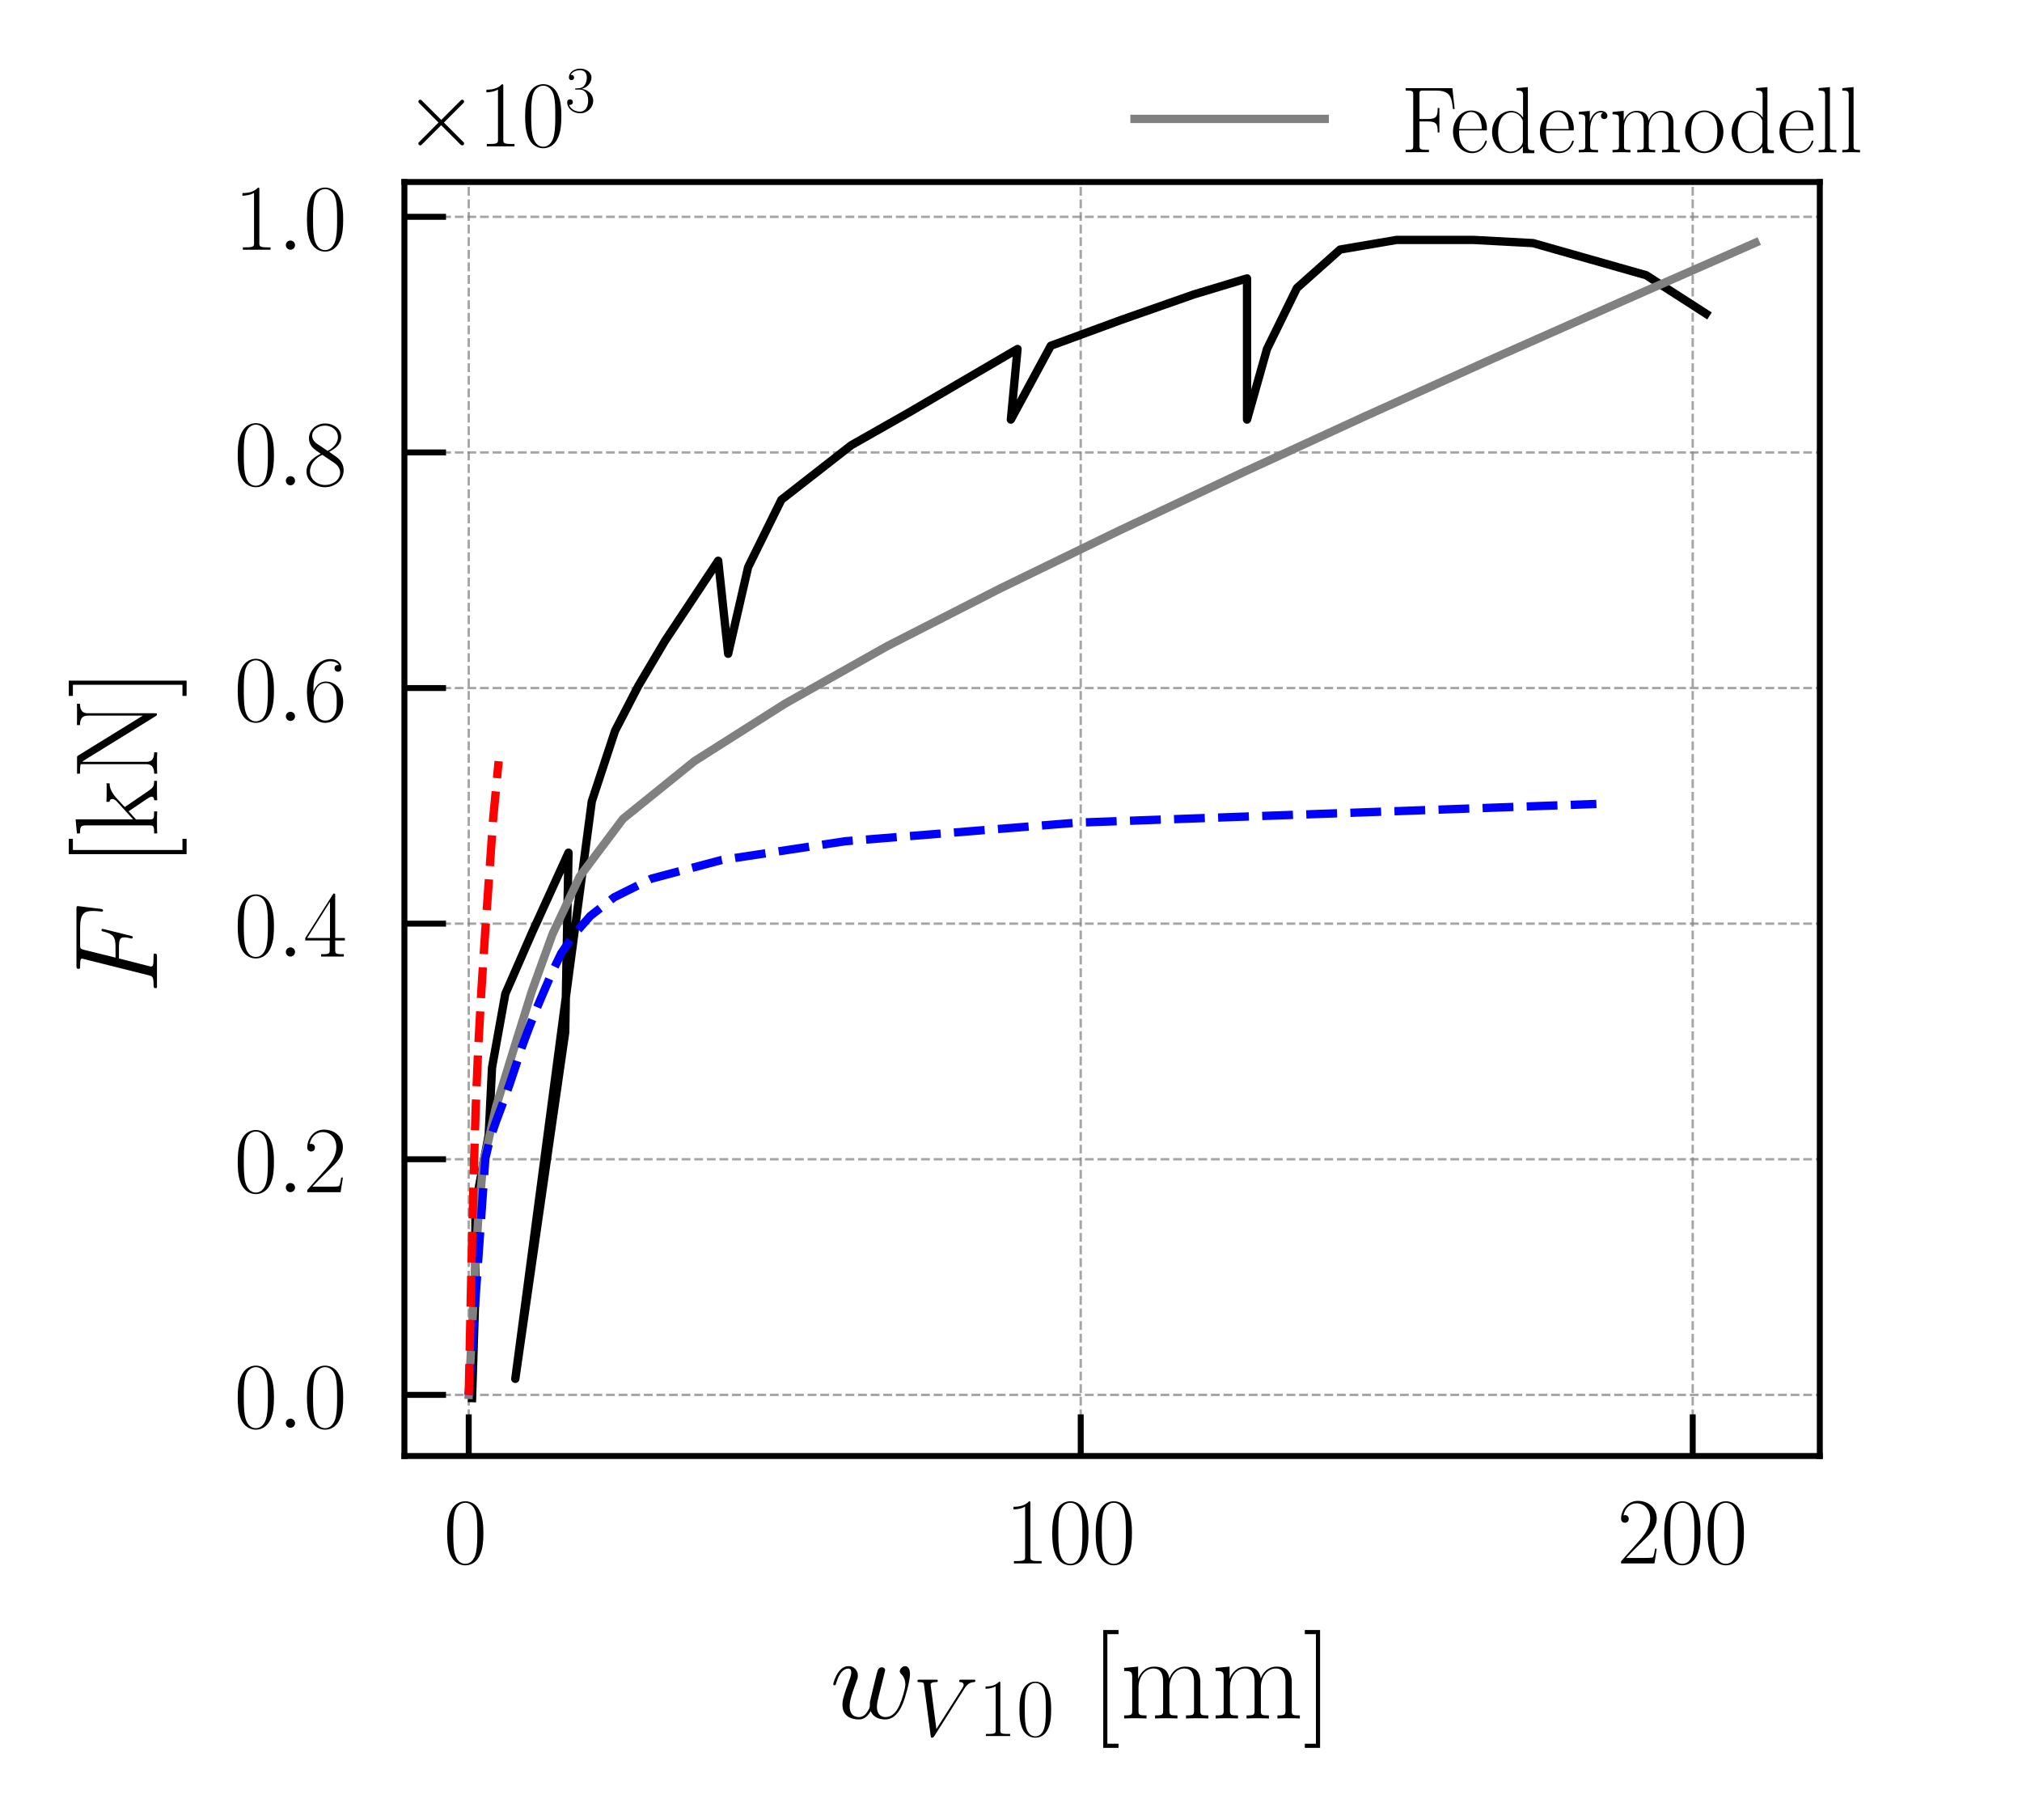
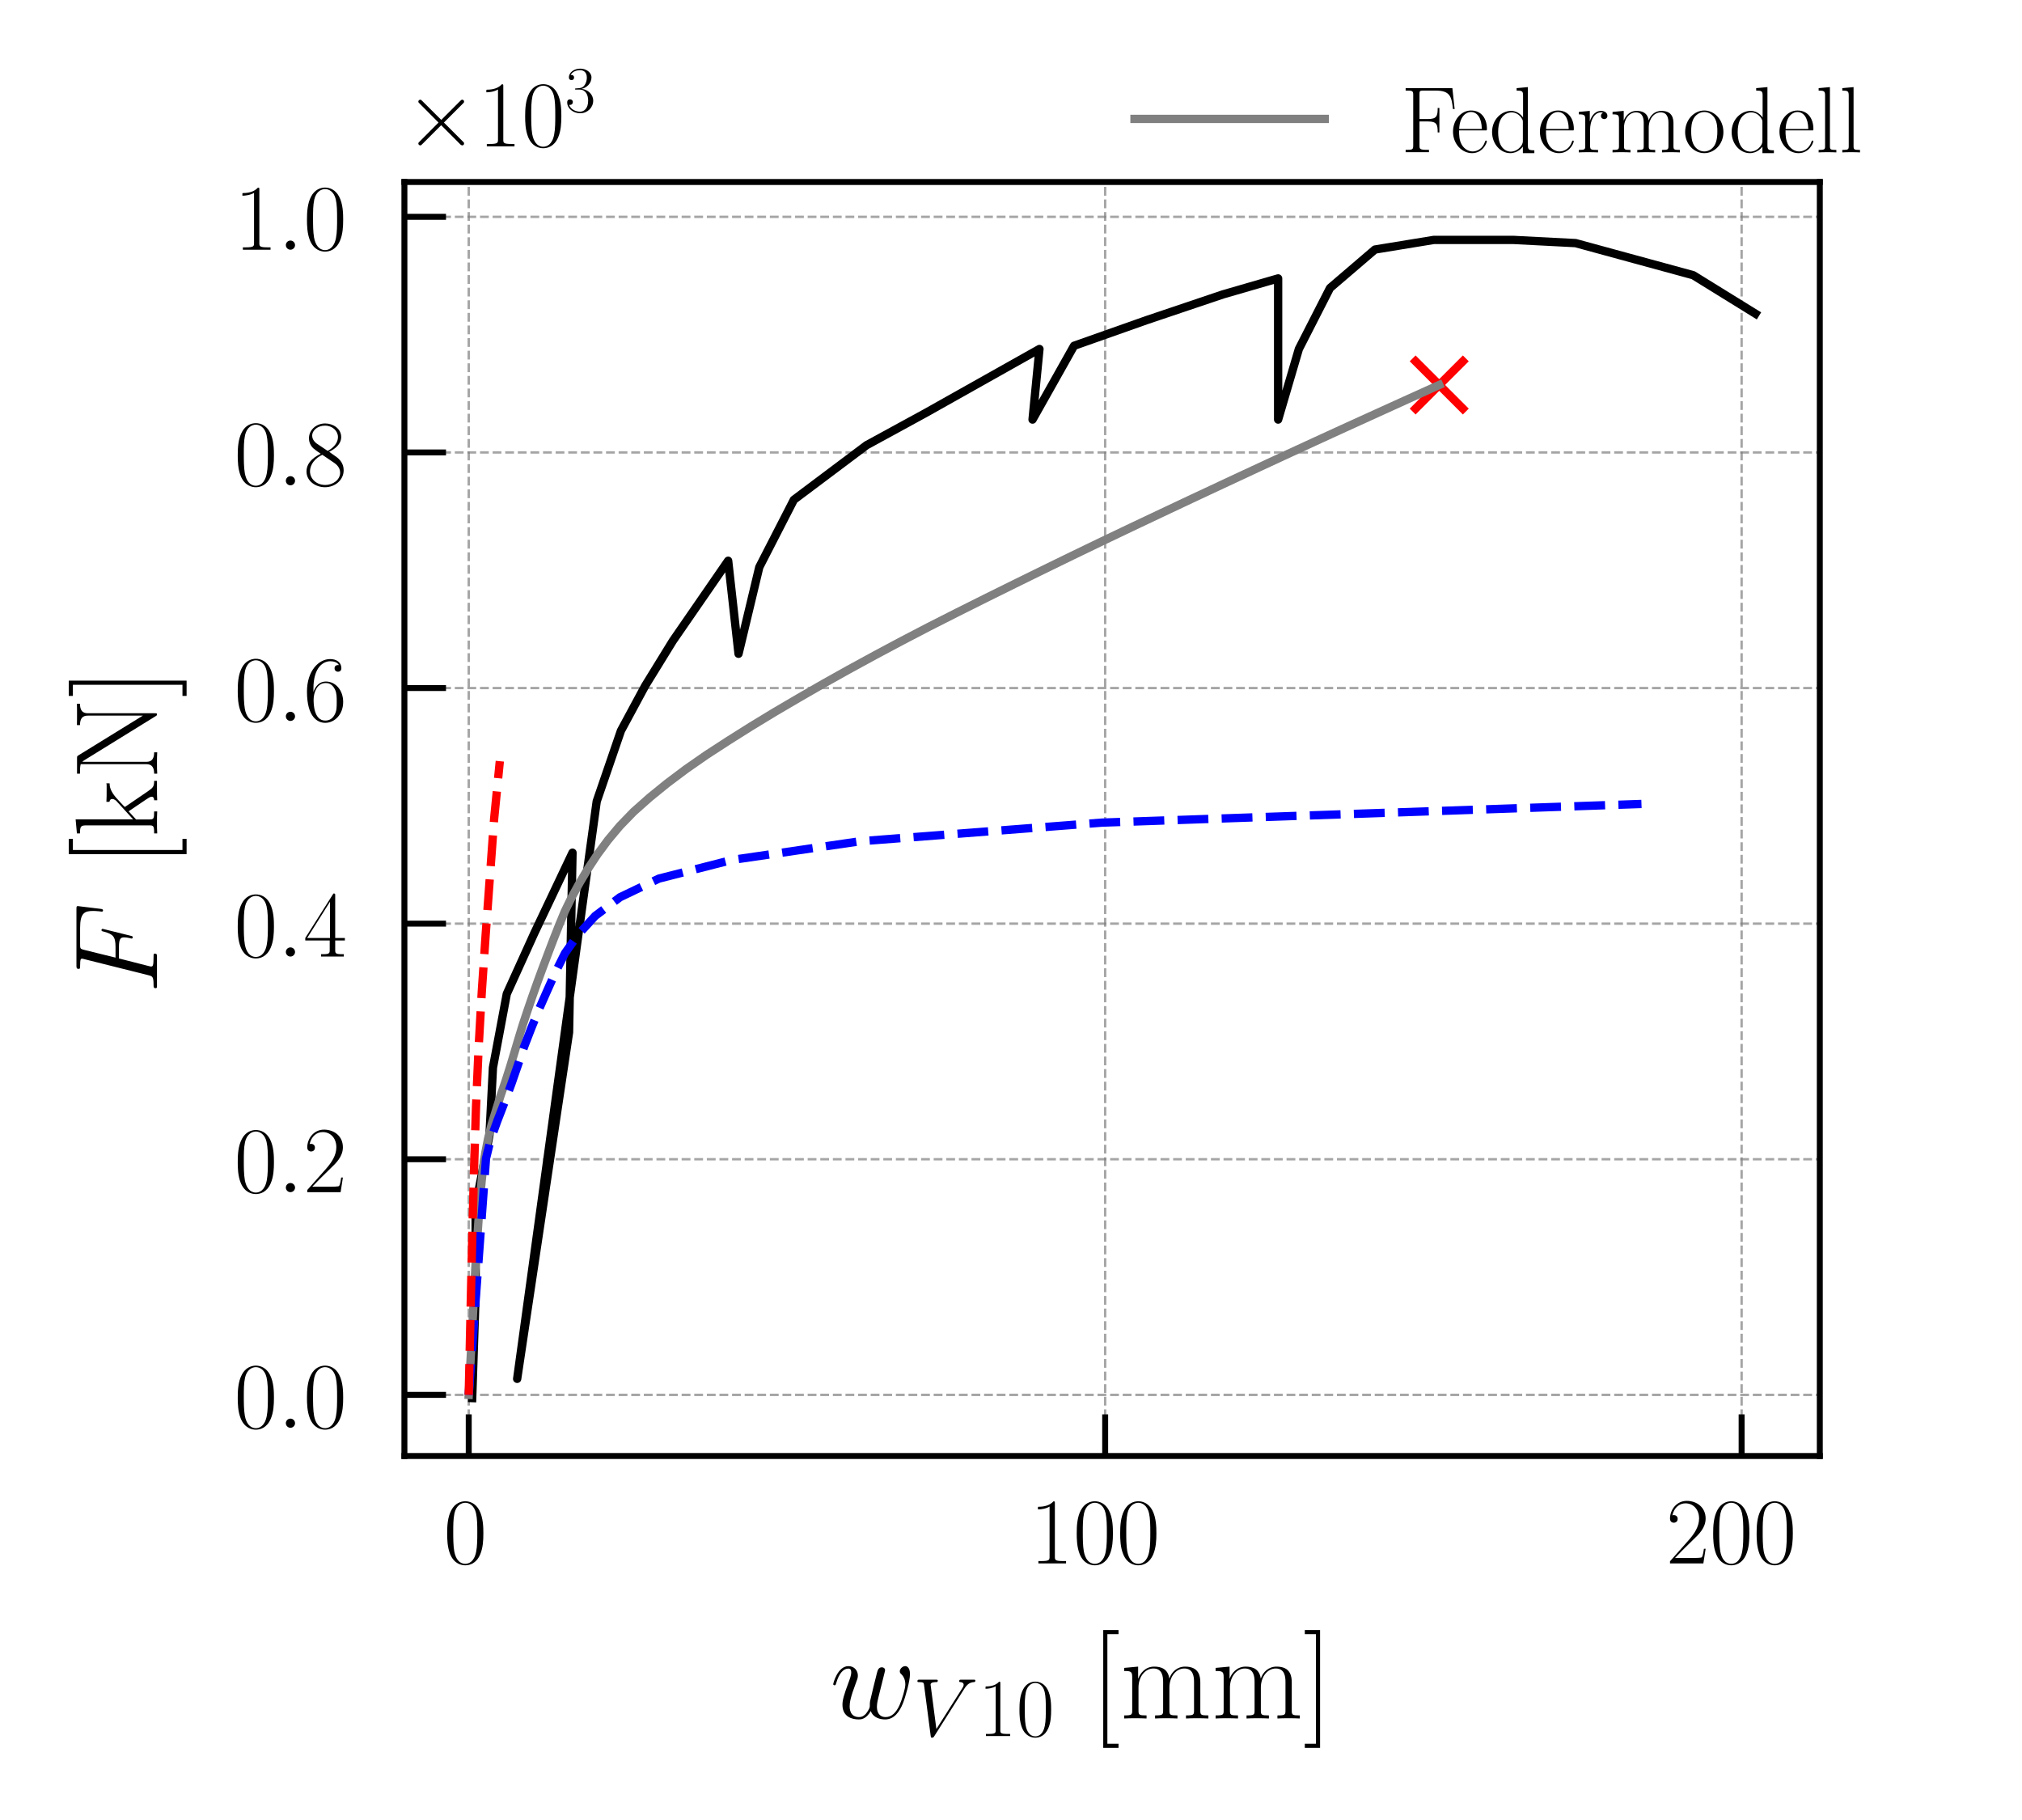
<svg xmlns="http://www.w3.org/2000/svg" xmlns:xlink="http://www.w3.org/1999/xlink" width="170.079pt" height="153.071pt" viewBox="0 0 170.079 153.071" version="1.1">
  <defs>
    <style type="text/css">*{stroke-linejoin: round; stroke-linecap: butt}</style>
  </defs>
  <g id="figure_1">
    <g id="patch_1">
      <path d="M 0 153.071  L 170.079 153.071  L 170.079 0  L 0 0  z " style="fill: #ffffff" />
    </g>
    <g id="axes_1">
      <g id="patch_2">
        <path d="M 34.016 122.457  L 153.071 122.457  L 153.071 15.307  L 34.016 15.307  z " style="fill: #ffffff" />
      </g>
      <g id="matplotlib.axis_1">
        <g id="xtick_1">
          <g id="line2d_1">
-             <path d="M 39.427 122.457  L 39.427 15.307  " clip-path="url(#p0380a89063)" style="fill: none; stroke-dasharray: 0.74,0.32; stroke-dashoffset: 0; stroke: #808080; stroke-opacity: 0.7; stroke-width: 0.2" />
+             <path d="M 39.427 122.457  L 39.427 15.307  " clip-path="url(#pb065c8349e)" style="fill: none; stroke-dasharray: 0.74,0.32; stroke-dashoffset: 0; stroke: #808080; stroke-opacity: 0.7; stroke-width: 0.2" />
          </g>
          <g id="line2d_2">
            <defs>
-               <path id="m5b3217449c" d="M 0 0  L 0 -3.5  " style="stroke: #000000; stroke-width: 0.5" />
-             </defs>
-             <g>
-               <use xlink:href="#m5b3217449c" x="39.427" y="122.457" style="stroke: #000000; stroke-width: 0.5" />
+               <path id="m7c1a983109" d="M 0 0  L 0 -3.5  " style="stroke: #000000; stroke-width: 0.5" />
+             </defs>
+             <g>
+               <use xlink:href="#m7c1a983109" x="39.427" y="122.457" style="stroke: #000000; stroke-width: 0.5" />
            </g>
          </g>
          <g id="text_1">
            <g transform="translate(37.31025 131.4915) scale(0.08 -0.08)">
              <defs>
                <path id="CMR17-30" d="M 2688 2025  C 2688 2416 2682 3080 2413 3591  C 2176 4039 1798 4198 1466 4198  C 1158 4198 768 4058 525 3597  C 269 3118 243 2524 243 2025  C 243 1661 250 1106 448 619  C 723 -39 1216 -128 1466 -128  C 1760 -128 2208 -7 2470 600  C 2662 1042 2688 1559 2688 2025  z M 1466 -26  C 1056 -26 813 325 723 812  C 653 1188 653 1738 653 2096  C 653 2588 653 2997 736 3387  C 858 3929 1216 4096 1466 4096  C 1728 4096 2067 3923 2189 3400  C 2272 3036 2278 2607 2278 2096  C 2278 1680 2278 1169 2202 792  C 2067 95 1690 -26 1466 -26  z " transform="scale(0.015625)" />
              </defs>
              <use xlink:href="#CMR17-30" transform="scale(0.996264)" />
            </g>
          </g>
        </g>
        <g id="xtick_2">
          <g id="line2d_3">
-             <path d="M 90.904 122.457  L 90.904 15.307  " clip-path="url(#p0380a89063)" style="fill: none; stroke-dasharray: 0.74,0.32; stroke-dashoffset: 0; stroke: #808080; stroke-opacity: 0.7; stroke-width: 0.2" />
+             <path d="M 92.961 122.457  L 92.961 15.307  " clip-path="url(#pb065c8349e)" style="fill: none; stroke-dasharray: 0.74,0.32; stroke-dashoffset: 0; stroke: #808080; stroke-opacity: 0.7; stroke-width: 0.2" />
          </g>
          <g id="line2d_4">
            <g>
-               <use xlink:href="#m5b3217449c" x="90.904" y="122.457" style="stroke: #000000; stroke-width: 0.5" />
+               <use xlink:href="#m7c1a983109" x="92.961" y="122.457" style="stroke: #000000; stroke-width: 0.5" />
            </g>
          </g>
          <g id="text_2">
-             <g transform="translate(84.55307 131.4915) scale(0.08 -0.08)">
+             <g transform="translate(86.61014 131.4915) scale(0.08 -0.08)">
              <defs>
                <path id="CMR17-31" d="M 1702 4058  C 1702 4192 1696 4192 1606 4192  C 1357 3916 979 3827 621 3827  C 602 3827 570 3827 563 3808  C 557 3795 557 3782 557 3648  C 755 3648 1088 3686 1344 3839  L 1344 461  C 1344 236 1331 160 781 160  L 589 160  L 589 0  C 896 0 1216 0 1523 0  C 1830 0 2150 0 2458 0  L 2458 160  L 2266 160  C 1715 160 1702 230 1702 458  L 1702 4058  z " transform="scale(0.015625)" />
              </defs>
              <use xlink:href="#CMR17-31" transform="scale(0.996264)" />
              <use xlink:href="#CMR17-30" transform="translate(45.69048 0) scale(0.996264)" />
              <use xlink:href="#CMR17-30" transform="translate(91.38095 0) scale(0.996264)" />
            </g>
          </g>
        </g>
        <g id="xtick_3">
          <g id="line2d_5">
-             <path d="M 142.381 122.457  L 142.381 15.307  " clip-path="url(#p0380a89063)" style="fill: none; stroke-dasharray: 0.74,0.32; stroke-dashoffset: 0; stroke: #808080; stroke-opacity: 0.7; stroke-width: 0.2" />
+             <path d="M 146.495 122.457  L 146.495 15.307  " clip-path="url(#pb065c8349e)" style="fill: none; stroke-dasharray: 0.74,0.32; stroke-dashoffset: 0; stroke: #808080; stroke-opacity: 0.7; stroke-width: 0.2" />
          </g>
          <g id="line2d_6">
            <g>
-               <use xlink:href="#m5b3217449c" x="142.381" y="122.457" style="stroke: #000000; stroke-width: 0.5" />
+               <use xlink:href="#m7c1a983109" x="146.495" y="122.457" style="stroke: #000000; stroke-width: 0.5" />
            </g>
          </g>
          <g id="text_3">
-             <g transform="translate(136.0301 131.4915) scale(0.08 -0.08)">
+             <g transform="translate(140.1442 131.4915) scale(0.08 -0.08)">
              <defs>
                <path id="CMR17-32" d="M 2669 989  L 2554 989  C 2490 536 2438 459 2413 420  C 2381 369 1920 369 1830 369  L 602 369  C 832 619 1280 1072 1824 1597  C 2214 1967 2669 2402 2669 3035  C 2669 3790 2067 4224 1395 4224  C 691 4224 262 3604 262 3030  C 262 2780 448 2748 525 2748  C 589 2748 781 2787 781 3010  C 781 3207 614 3264 525 3264  C 486 3264 448 3258 422 3245  C 544 3790 915 4058 1306 4058  C 1862 4058 2227 3617 2227 3035  C 2227 2479 1901 2000 1536 1584  L 262 146  L 262 0  L 2515 0  L 2669 989  z " transform="scale(0.015625)" />
              </defs>
              <use xlink:href="#CMR17-32" transform="scale(0.996264)" />
              <use xlink:href="#CMR17-30" transform="translate(45.69048 0) scale(0.996264)" />
              <use xlink:href="#CMR17-30" transform="translate(91.38095 0) scale(0.996264)" />
            </g>
          </g>
        </g>
        <g id="text_4">
          <g transform="translate(69.81652 144.5132) scale(0.1 -0.1)">
            <defs>
              <path id="CMMI12-77" d="M 2202 390  C 2342 6 2739 -64 2982 -64  C 3469 -64 3757 358 3936 798  C 4083 1169 4320 2012 4320 2389  C 4320 2778 4122 2816 4064 2816  C 3910 2816 3770 2663 3770 2535  C 3770 2459 3814 2414 3846 2389  C 3904 2331 4070 2159 4070 1827  C 4070 1609 3891 1009 3757 709  C 3578 319 3341 64 3008 64  C 2650 64 2534 332 2534 626  C 2534 811 2592 1035 2618 1143  L 2886 2216  C 2918 2344 2976 2567 2976 2593  C 2976 2689 2899 2753 2803 2753  C 2618 2753 2573 2593 2534 2440  C 2470 2191 2202 1111 2176 971  C 2150 862 2150 792 2150 651  C 2150 498 1946 255 1939 243  C 1869 172 1766 64 1568 64  C 1062 64 1062 543 1062 651  C 1062 856 1107 1137 1395 1897  C 1472 2095 1504 2178 1504 2305  C 1504 2574 1312 2816 998 2816  C 410 2816 173 1890 173 1839  C 173 1814 198 1782 243 1782  C 301 1782 307 1807 333 1896  C 493 2454 742 2682 979 2682  C 1043 2682 1146 2682 1146 2478  C 1146 2446 1146 2312 1037 2031  C 736 1233 672 971 672 728  C 672 57 1222 -64 1549 -64  C 1658 -64 1946 -64 2202 390  z " transform="scale(0.015625)" />
              <path id="CMMI12-56" d="M 3962 3640  C 4179 3984 4378 4136 4704 4162  C 4768 4168 4819 4168 4819 4282  C 4819 4308 4806 4346 4749 4346  C 4634 4346 4358 4346 4243 4346  C 4058 4346 3866 4346 3686 4346  C 3635 4346 3571 4346 3571 4226  C 3571 4168 3629 4162 3654 4162  C 3891 4143 3917 4029 3917 3952  C 3917 3857 3827 3710 3821 3704  L 1811 540  L 1363 3969  C 1363 4160 1696 4160 1766 4160  C 1862 4160 1920 4160 1920 4282  C 1920 4346 1850 4346 1830 4346  C 1722 4346 1594 4346 1485 4346  L 1126 4346  C 659 4346 467 4346 461 4346  C 422 4346 346 4346 346 4230  C 346 4160 390 4160 493 4160  C 819 4160 838 4102 858 3944  L 1370 24  C 1389 -109 1389 -128 1478 -128  C 1555 -128 1587 -109 1651 -8  L 3962 3640  z " transform="scale(0.015625)" />
              <path id="CMR17-5b" d="M 1504 -1600  L 1504 -1377  L 902 -1377  L 902 4544  L 1504 4544  L 1504 4767  L 678 4767  L 678 -1600  L 1504 -1600  z " transform="scale(0.015625)" />
              <path id="CMR17-6d" d="M 4326 1933  C 4326 2252 4269 2790 3507 2790  C 3072 2790 2771 2496 2656 2151  L 2650 2151  C 2573 2676 2195 2790 1837 2790  C 1331 2790 1069 2400 973 2144  L 966 2144  L 966 2790  L 211 2720  L 211 2554  C 589 2554 646 2515 646 2208  L 646 428  C 646 184 621 153 211 153  L 211 -13  C 365 0 646 0 813 0  C 979 0 1267 0 1421 -13  L 1421 153  C 1011 153 986 178 986 428  L 986 1658  C 986 2247 1344 2688 1792 2688  C 2266 2688 2317 2266 2317 1958  L 2317 428  C 2317 184 2291 153 1882 153  L 1882 -13  C 2035 0 2317 0 2483 0  C 2650 0 2938 0 3091 -13  L 3091 153  C 2682 153 2656 178 2656 428  L 2656 1658  C 2656 2247 3014 2688 3462 2688  C 3936 2688 3987 2266 3987 1958  L 3987 428  C 3987 184 3962 153 3552 153  L 3552 -13  C 3706 0 3987 0 4154 0  C 4320 0 4608 0 4762 -13  L 4762 153  C 4352 153 4326 178 4326 428  L 4326 1933  z " transform="scale(0.015625)" />
              <path id="CMR17-5d" d="M 915 4767  L 90 4767  L 90 4544  L 691 4544  L 691 -1377  L 90 -1377  L 90 -1600  L 915 -1600  L 915 4767  z " transform="scale(0.015625)" />
            </defs>
            <use xlink:href="#CMMI12-77" transform="scale(0.996264)" />
            <use xlink:href="#CMMI12-56" transform="translate(69.73199 -14.94392) scale(0.697382)" />
            <use xlink:href="#CMR17-31" transform="translate(124.7149 -14.94392) scale(0.697382)" />
            <use xlink:href="#CMR17-30" transform="translate(156.698 -14.94392) scale(0.697382)" />
            <use xlink:href="#CMR17-5b" transform="translate(219.2553 0) scale(0.996264)" />
            <use xlink:href="#CMR17-6d" transform="translate(244.1264 0) scale(0.996264)" />
            <use xlink:href="#CMR17-6d" transform="translate(321.046 0) scale(0.996264)" />
            <use xlink:href="#CMR17-5d" transform="translate(397.9656 0) scale(0.996264)" />
          </g>
        </g>
      </g>
      <g id="matplotlib.axis_2">
        <g id="ytick_1">
          <g id="line2d_7">
-             <path d="M 34.016 117.316  L 153.071 117.316  " clip-path="url(#p0380a89063)" style="fill: none; stroke-dasharray: 0.74,0.32; stroke-dashoffset: 0; stroke: #808080; stroke-opacity: 0.7; stroke-width: 0.2" />
+             <path d="M 34.016 117.316  L 153.071 117.316  " clip-path="url(#pb065c8349e)" style="fill: none; stroke-dasharray: 0.74,0.32; stroke-dashoffset: 0; stroke: #808080; stroke-opacity: 0.7; stroke-width: 0.2" />
          </g>
          <g id="line2d_8">
            <defs>
-               <path id="mbc3f9301c0" d="M 0 0  L 3.5 0  " style="stroke: #000000; stroke-width: 0.5" />
-             </defs>
-             <g>
-               <use xlink:href="#mbc3f9301c0" x="34.016" y="117.316" style="stroke: #000000; stroke-width: 0.5" />
+               <path id="mc139a5f84e" d="M 0 0  L 3.5 0  " style="stroke: #000000; stroke-width: 0.5" />
+             </defs>
+             <g>
+               <use xlink:href="#mc139a5f84e" x="34.016" y="117.316" style="stroke: #000000; stroke-width: 0.5" />
            </g>
          </g>
          <g id="text_5">
            <g transform="translate(19.69506 120.0838) scale(0.08 -0.08)">
              <defs>
                <path id="CMMI12-3a" d="M 1178 307  C 1178 492 1024 619 870 619  C 685 619 557 466 557 313  C 557 128 710 0 864 0  C 1050 0 1178 153 1178 307  z " transform="scale(0.015625)" />
              </defs>
              <use xlink:href="#CMR17-30" transform="scale(0.996264)" />
              <use xlink:href="#CMMI12-3a" transform="translate(45.69048 0) scale(0.996264)" />
              <use xlink:href="#CMR17-30" transform="translate(72.78765 0) scale(0.996264)" />
            </g>
          </g>
        </g>
        <g id="ytick_2">
          <g id="line2d_9">
-             <path d="M 34.016 97.5  L 153.071 97.5  " clip-path="url(#p0380a89063)" style="fill: none; stroke-dasharray: 0.74,0.32; stroke-dashoffset: 0; stroke: #808080; stroke-opacity: 0.7; stroke-width: 0.2" />
+             <path d="M 34.016 97.5  L 153.071 97.5  " clip-path="url(#pb065c8349e)" style="fill: none; stroke-dasharray: 0.74,0.32; stroke-dashoffset: 0; stroke: #808080; stroke-opacity: 0.7; stroke-width: 0.2" />
          </g>
          <g id="line2d_10">
            <g>
-               <use xlink:href="#mbc3f9301c0" x="34.016" y="97.5" style="stroke: #000000; stroke-width: 0.5" />
+               <use xlink:href="#mc139a5f84e" x="34.016" y="97.5" style="stroke: #000000; stroke-width: 0.5" />
            </g>
          </g>
          <g id="text_6">
            <g transform="translate(19.69506 100.2675) scale(0.08 -0.08)">
              <use xlink:href="#CMR17-30" transform="scale(0.996264)" />
              <use xlink:href="#CMMI12-3a" transform="translate(45.69048 0) scale(0.996264)" />
              <use xlink:href="#CMR17-32" transform="translate(72.78765 0) scale(0.996264)" />
            </g>
          </g>
        </g>
        <g id="ytick_3">
          <g id="line2d_11">
-             <path d="M 34.016 77.684  L 153.071 77.684  " clip-path="url(#p0380a89063)" style="fill: none; stroke-dasharray: 0.74,0.32; stroke-dashoffset: 0; stroke: #808080; stroke-opacity: 0.7; stroke-width: 0.2" />
+             <path d="M 34.016 77.684  L 153.071 77.684  " clip-path="url(#pb065c8349e)" style="fill: none; stroke-dasharray: 0.74,0.32; stroke-dashoffset: 0; stroke: #808080; stroke-opacity: 0.7; stroke-width: 0.2" />
          </g>
          <g id="line2d_12">
            <g>
-               <use xlink:href="#mbc3f9301c0" x="34.016" y="77.684" style="stroke: #000000; stroke-width: 0.5" />
+               <use xlink:href="#mc139a5f84e" x="34.016" y="77.684" style="stroke: #000000; stroke-width: 0.5" />
            </g>
          </g>
          <g id="text_7">
            <g transform="translate(19.69506 80.45115) scale(0.08 -0.08)">
              <defs>
                <path id="CMR17-34" d="M 2150 4122  C 2150 4256 2144 4256 2029 4256  L 128 1254  L 128 1088  L 1779 1088  L 1779 457  C 1779 224 1766 160 1318 160  L 1197 160  L 1197 0  C 1402 0 1747 0 1965 0  C 2182 0 2528 0 2733 0  L 2733 160  L 2611 160  C 2163 160 2150 224 2150 457  L 2150 1088  L 2803 1088  L 2803 1254  L 2150 1254  L 2150 4122  z M 1798 3703  L 1798 1254  L 256 1254  L 1798 3703  z " transform="scale(0.015625)" />
              </defs>
              <use xlink:href="#CMR17-30" transform="scale(0.996264)" />
              <use xlink:href="#CMMI12-3a" transform="translate(45.69048 0) scale(0.996264)" />
              <use xlink:href="#CMR17-34" transform="translate(72.78765 0) scale(0.996264)" />
            </g>
          </g>
        </g>
        <g id="ytick_4">
          <g id="line2d_13">
-             <path d="M 34.016 57.867  L 153.071 57.867  " clip-path="url(#p0380a89063)" style="fill: none; stroke-dasharray: 0.74,0.32; stroke-dashoffset: 0; stroke: #808080; stroke-opacity: 0.7; stroke-width: 0.2" />
+             <path d="M 34.016 57.867  L 153.071 57.867  " clip-path="url(#pb065c8349e)" style="fill: none; stroke-dasharray: 0.74,0.32; stroke-dashoffset: 0; stroke: #808080; stroke-opacity: 0.7; stroke-width: 0.2" />
          </g>
          <g id="line2d_14">
            <g>
-               <use xlink:href="#mbc3f9301c0" x="34.016" y="57.867" style="stroke: #000000; stroke-width: 0.5" />
+               <use xlink:href="#mc139a5f84e" x="34.016" y="57.867" style="stroke: #000000; stroke-width: 0.5" />
            </g>
          </g>
          <g id="text_8">
            <g transform="translate(19.69506 60.63482) scale(0.08 -0.08)">
              <defs>
                <path id="CMR17-36" d="M 678 2176  C 678 3690 1395 4032 1811 4032  C 1946 4032 2272 4009 2400 3776  C 2298 3776 2106 3776 2106 3553  C 2106 3381 2246 3323 2336 3323  C 2394 3323 2566 3348 2566 3560  C 2566 3954 2246 4179 1805 4179  C 1043 4179 243 3390 243 1984  C 243 253 966 -128 1478 -128  C 2099 -128 2688 427 2688 1283  C 2688 2081 2170 2662 1517 2662  C 1126 2662 838 2407 678 1960  L 678 2176  z M 1478 25  C 691 25 691 1200 691 1436  C 691 1896 909 2560 1504 2560  C 1613 2560 1926 2560 2138 2120  C 2253 1870 2253 1609 2253 1289  C 2253 944 2253 690 2118 434  C 1978 171 1773 25 1478 25  z " transform="scale(0.015625)" />
              </defs>
              <use xlink:href="#CMR17-30" transform="scale(0.996264)" />
              <use xlink:href="#CMMI12-3a" transform="translate(45.69048 0) scale(0.996264)" />
              <use xlink:href="#CMR17-36" transform="translate(72.78765 0) scale(0.996264)" />
            </g>
          </g>
        </g>
        <g id="ytick_5">
          <g id="line2d_15">
-             <path d="M 34.016 38.051  L 153.071 38.051  " clip-path="url(#p0380a89063)" style="fill: none; stroke-dasharray: 0.74,0.32; stroke-dashoffset: 0; stroke: #808080; stroke-opacity: 0.7; stroke-width: 0.2" />
+             <path d="M 34.016 38.051  L 153.071 38.051  " clip-path="url(#pb065c8349e)" style="fill: none; stroke-dasharray: 0.74,0.32; stroke-dashoffset: 0; stroke: #808080; stroke-opacity: 0.7; stroke-width: 0.2" />
          </g>
          <g id="line2d_16">
            <g>
-               <use xlink:href="#mbc3f9301c0" x="34.016" y="38.051" style="stroke: #000000; stroke-width: 0.5" />
+               <use xlink:href="#mc139a5f84e" x="34.016" y="38.051" style="stroke: #000000; stroke-width: 0.5" />
            </g>
          </g>
          <g id="text_9">
            <g transform="translate(19.69506 40.81848) scale(0.08 -0.08)">
              <defs>
                <path id="CMR17-38" d="M 1741 2264  C 2144 2467 2554 2773 2554 3263  C 2554 3841 1990 4179 1472 4179  C 890 4179 378 3759 378 3180  C 378 3021 416 2747 666 2505  C 730 2442 998 2251 1171 2130  C 883 1983 211 1634 211 934  C 211 279 838 -128 1459 -128  C 2144 -128 2720 362 2720 1010  C 2720 1590 2330 1857 2074 2029  L 1741 2264  z M 902 2822  C 851 2854 595 3051 595 3351  C 595 3739 998 4032 1459 4032  C 1965 4032 2336 3676 2336 3262  C 2336 2669 1670 2331 1638 2331  C 1632 2331 1626 2331 1574 2370  L 902 2822  z M 2080 1519  C 2176 1449 2483 1240 2483 851  C 2483 381 2010 25 1472 25  C 890 25 448 438 448 940  C 448 1443 838 1862 1280 2060  L 2080 1519  z " transform="scale(0.015625)" />
              </defs>
              <use xlink:href="#CMR17-30" transform="scale(0.996264)" />
              <use xlink:href="#CMMI12-3a" transform="translate(45.69048 0) scale(0.996264)" />
              <use xlink:href="#CMR17-38" transform="translate(72.78765 0) scale(0.996264)" />
            </g>
          </g>
        </g>
        <g id="ytick_6">
          <g id="line2d_17">
-             <path d="M 34.016 18.235  L 153.071 18.235  " clip-path="url(#p0380a89063)" style="fill: none; stroke-dasharray: 0.74,0.32; stroke-dashoffset: 0; stroke: #808080; stroke-opacity: 0.7; stroke-width: 0.2" />
+             <path d="M 34.016 18.235  L 153.071 18.235  " clip-path="url(#pb065c8349e)" style="fill: none; stroke-dasharray: 0.74,0.32; stroke-dashoffset: 0; stroke: #808080; stroke-opacity: 0.7; stroke-width: 0.2" />
          </g>
          <g id="line2d_18">
            <g>
-               <use xlink:href="#mbc3f9301c0" x="34.016" y="18.235" style="stroke: #000000; stroke-width: 0.5" />
+               <use xlink:href="#mc139a5f84e" x="34.016" y="18.235" style="stroke: #000000; stroke-width: 0.5" />
            </g>
          </g>
          <g id="text_10">
            <g transform="translate(19.69506 21.00215) scale(0.08 -0.08)">
              <use xlink:href="#CMR17-31" transform="scale(0.996264)" />
              <use xlink:href="#CMMI12-3a" transform="translate(45.69048 0) scale(0.996264)" />
              <use xlink:href="#CMR17-30" transform="translate(72.78765 0) scale(0.996264)" />
            </g>
          </g>
        </g>
        <g id="text_11">
          <g transform="translate(13.2044 83.5699) rotate(-90) scale(0.1 -0.1)">
            <defs>
              <path id="CMMI12-46" d="M 1901 2055  L 2515 2055  C 3002 2055 3040 1946 3040 1761  C 3040 1678 3027 1589 2995 1448  C 2982 1423 2976 1391 2976 1378  C 2976 1333 3002 1308 3046 1308  C 3098 1308 3104 1333 3130 1435  L 3501 2935  C 3501 2961 3482 2999 3437 2999  C 3379 2999 3373 2974 3347 2863  C 3213 2376 3085 2240 2528 2240  L 1946 2240  L 2362 3926  C 2419 4154 2432 4154 2694 4154  L 3552 4154  C 4352 4154 4467 3918 4467 3464  C 4467 3426 4467 3285 4448 3119  C 4442 3094 4429 3011 4429 2985  C 4429 2934 4461 2915 4499 2915  C 4544 2915 4570 2941 4582 3055  L 4717 4174  C 4717 4195 4730 4263 4730 4277  C 4730 4352 4672 4352 4557 4352  L 1523 4352  C 1402 4352 1338 4352 1338 4229  C 1338 4154 1382 4154 1491 4154  C 1888 4154 1888 4113 1888 4050  C 1888 4018 1882 3992 1862 3922  L 998 473  C 941 249 928 185 480 185  C 358 185 294 185 294 70  C 294 0 352 0 390 0  C 512 0 640 0 762 0  L 1594 0  C 1734 0 1888 0 2029 0  C 2086 0 2163 0 2163 115  C 2163 185 2125 185 1984 185  C 1478 185 1466 229 1466 324  C 1466 356 1478 406 1491 449  L 1901 2055  z " transform="scale(0.015625)" />
              <path id="CMR17-6b" d="M 1670 1673  C 1664 1686 1632 1724 1632 1743  C 1632 1756 2086 2171 2144 2222  C 2509 2528 2739 2560 2906 2560  L 2906 2733  C 2867 2733 2854 2733 2848 2720  L 2534 2720  C 2355 2720 2080 2720 1907 2733  L 1907 2566  C 1997 2559 2061 2508 2061 2419  C 2061 2291 1933 2170 1926 2170  L 960 1289  L 960 4396  L 198 4326  L 198 4160  C 576 4160 634 4122 634 3817  L 634 426  C 634 184 608 153 198 153  L 198 -13  C 352 0 634 0 794 0  C 954 0 1235 0 1389 -13  L 1389 153  C 979 153 954 178 954 428  L 954 1130  L 1395 1532  L 2042 574  C 2118 459 2182 369 2182 286  C 2182 172 2067 153 1990 153  L 1990 -13  C 2144 0 2419 0 2579 0  C 2694 0 2931 0 3040 0  L 3040 153  C 2739 153 2669 210 2477 491  L 1670 1673  z " transform="scale(0.015625)" />
              <path id="CMR17-4e" d="M 1312 4250  C 1267 4320 1261 4320 1139 4320  L 326 4320  L 326 4160  L 448 4160  C 704 4160 819 4129 838 4122  L 838 610  C 838 451 838 153 326 153  L 326 -13  C 474 0 742 0 902 0  C 1062 0 1331 0 1478 -13  L 1478 153  C 966 153 966 451 966 610  L 966 4033  C 1011 3995 1011 3982 1056 3919  L 3430 76  C 3475 0 3494 0 3526 0  C 3590 0 3590 19 3590 139  L 3590 3705  C 3590 3863 3590 4160 4102 4160  L 4102 4326  C 3955 4320 3686 4320 3526 4320  C 3366 4320 3098 4320 2950 4326  L 2950 4160  C 3462 4160 3462 3862 3462 3703  L 3462 763  L 1312 4250  z " transform="scale(0.015625)" />
            </defs>
            <use xlink:href="#CMMI12-46" transform="scale(0.996264)" />
            <use xlink:href="#CMR17-5b" transform="translate(106.7728 0) scale(0.996264)" />
            <use xlink:href="#CMR17-6b" transform="translate(131.6438 0) scale(0.996264)" />
            <use xlink:href="#CMR17-4e" transform="translate(179.9367 0) scale(0.996264)" />
            <use xlink:href="#CMR17-5d" transform="translate(249.0092 0) scale(0.996264)" />
          </g>
        </g>
        <g id="text_12">
          <g transform="translate(34.01575 12.30709) scale(0.08 -0.08)">
            <defs>
              <path id="CMSY10-2" d="M 2490 1785  L 1210 3059  C 1133 3136 1120 3148 1069 3148  C 1005 3148 941 3091 941 3020  C 941 2976 954 2963 1024 2892  L 2304 1606  L 1024 320  C 954 249 941 236 941 192  C 941 121 1005 64 1069 64  C 1120 64 1133 76 1210 153  L 2483 1427  L 3808 102  C 3821 96 3866 64 3904 64  C 3981 64 4032 121 4032 192  C 4032 204 4032 230 4013 262  C 4006 275 2989 1280 2669 1606  L 3840 2777  C 3872 2816 3968 2899 4000 2937  C 4006 2950 4032 2976 4032 3020  C 4032 3091 3981 3148 3904 3148  C 3853 3148 3827 3123 3757 3052  L 2490 1785  z " transform="scale(0.015625)" />
              <path id="CMR17-33" d="M 1414 2157  C 1984 2157 2234 1662 2234 1090  C 2234 320 1824 25 1453 25  C 1114 25 563 194 390 693  C 422 680 454 680 486 680  C 640 680 755 782 755 948  C 755 1133 614 1216 486 1216  C 378 1216 211 1165 211 926  C 211 335 787 -128 1466 -128  C 2176 -128 2720 430 2720 1085  C 2720 1707 2208 2157 1600 2227  C 2086 2328 2554 2756 2554 3329  C 2554 3820 2048 4179 1472 4179  C 890 4179 378 3829 378 3329  C 378 3110 544 3072 627 3072  C 762 3072 877 3155 877 3321  C 877 3486 762 3569 627 3569  C 602 3569 570 3569 544 3557  C 730 3959 1235 4032 1459 4032  C 1683 4032 2106 3925 2106 3320  C 2106 3143 2080 2828 1862 2550  C 1670 2304 1453 2304 1242 2284  C 1210 2284 1062 2269 1037 2269  C 992 2263 966 2257 966 2208  C 966 2163 973 2157 1101 2157  L 1414 2157  z " transform="scale(0.015625)" />
            </defs>
            <use xlink:href="#CMSY10-2" transform="scale(0.996264)" />
            <use xlink:href="#CMR17-31" transform="translate(77.48747 0) scale(0.996264)" />
            <use xlink:href="#CMR17-30" transform="translate(123.1779 0) scale(0.996264)" />
            <use xlink:href="#CMR17-33" transform="translate(168.8684 36.15364) scale(0.697382)" />
          </g>
        </g>
      </g>
+       <g id="PathCollection_1">
+         <defs>
+           <path id="m027786191d" d="M -2.236 2.236  L 2.236 -2.236  M -2.236 -2.236  L 2.236 2.236  " style="stroke: #ff0000; stroke-width: 0.7" />
+         </defs>
+         <g clip-path="url(#pb065c8349e)">
+           <use xlink:href="#m027786191d" x="121.06" y="32.378" style="fill: #ff0000; stroke: #ff0000; stroke-width: 0.7" />
+         </g>
+       </g>
      <g id="line2d_19">
-         <path d="M 39.707 117.586  L 39.987 108.682  L 39.987 101.396  L 41.106 95.46  L 41.386 89.794  L 42.505 83.588  L 44.743 78.461  L 47.82 71.715  L 47.541 86.826  L 43.344 115.967  L 49.779 67.398  L 51.737 61.462  L 53.695 57.684  L 55.934 53.906  L 60.41 47.161  L 61.249 54.986  L 62.928 47.7  L 65.725 42.034  L 71.6 37.447  L 76.356 34.748  L 85.589 29.352  L 85.029 35.288  L 88.386 29.082  L 94.262 26.923  L 100.416 24.765  L 104.893 23.415  L 104.893 35.288  L 106.571 29.352  L 109.089 24.225  L 112.726 20.987  L 117.482 20.178  L 123.917 20.178  L 128.953 20.447  L 133.709 21.797  L 138.465 23.146  L 143.5 26.384  " clip-path="url(#p0380a89063)" style="fill: none; stroke: #000000; stroke-width: 0.7; stroke-linecap: square" />
+         <path d="M 39.718 117.586  L 40.009 108.682  L 40.009 101.396  L 41.173 95.46  L 41.464 89.794  L 42.628 83.588  L 44.955 78.461  L 48.156 71.715  L 47.865 86.826  L 43.501 115.967  L 50.192 67.398  L 52.229 61.462  L 54.266 57.684  L 56.593 53.906  L 61.248 47.161  L 62.121 54.986  L 63.867 47.7  L 66.776 42.034  L 72.886 37.447  L 77.832 34.748  L 87.433 29.352  L 86.852 35.288  L 90.343 29.082  L 96.453 26.923  L 102.854 24.765  L 107.509 23.415  L 107.509 35.288  L 109.254 29.352  L 111.873 24.225  L 115.655 20.987  L 120.601 20.178  L 127.293 20.178  L 132.53 20.447  L 137.476 21.797  L 142.422 23.146  L 147.659 26.384  " clip-path="url(#pb065c8349e)" style="fill: none; stroke: #000000; stroke-width: 0.7; stroke-linecap: square" />
      </g>
      <g id="line2d_20">
-         <path d="M 39.427 117.316  L 39.672 112.471  L 39.917 107.626  L 40.207 102.781  L 40.624 97.936  L 41.724 93.091  L 43.213 88.246  L 44.724 83.401  L 46.476 78.556  L 48.766 73.711  L 52.407 68.865  L 58.406 64.02  L 66.043 59.175  L 74.652 54.33  L 84.146 49.485  L 94.112 44.64  L 104.41 39.795  L 114.954 34.95  L 125.703 30.105  L 136.636 25.26  L 147.659 20.415  " clip-path="url(#p0380a89063)" style="fill: none; stroke: #808080; stroke-width: 0.7; stroke-linecap: square" />
+         <path d="M 39.427 117.316  L 39.49 116.12  L 39.553 114.924  L 39.616 113.727  L 39.679 112.531  L 39.742 111.335  L 39.805 110.139  L 39.867 108.942  L 39.93 107.746  L 39.995 106.55  L 40.069 105.353  L 40.146 104.157  L 40.226 102.96  L 40.31 101.765  L 40.4 100.568  L 40.509 99.371  L 40.638 98.175  L 40.819 96.979  L 41.052 95.783  L 41.352 94.586  L 41.72 93.39  L 42.089 92.194  L 42.501 90.998  L 42.884 89.801  L 43.246 88.604  L 43.601 87.409  L 43.966 86.212  L 44.364 85.016  L 44.774 83.819  L 45.198 82.624  L 45.638 81.427  L 46.089 80.23  L 46.545 79.034  L 47.017 77.838  L 47.512 76.642  L 48.097 75.445  L 48.754 74.249  L 49.465 73.053  L 50.255 71.856  L 51.138 70.66  L 52.142 69.463  L 53.301 68.268  L 54.65 67.071  L 56.123 65.875  L 57.718 64.678  L 59.44 63.482  L 61.282 62.286  L 63.183 61.089  L 65.151 59.893  L 67.19 58.697  L 69.265 57.501  L 71.406 56.304  L 73.602 55.107  L 75.84 53.912  L 78.139 52.715  L 80.498 51.519  L 82.89 50.322  L 85.307 49.127  L 87.742 47.93  L 90.198 46.733  L 92.676 45.537  L 95.183 44.341  L 97.709 43.145  L 100.248 41.948  L 102.804 40.752  L 105.368 39.556  L 107.945 38.36  L 110.54 37.163  L 113.15 35.966  L 115.777 34.771  L 118.413 33.574  L 121.06 32.378  " clip-path="url(#pb065c8349e)" style="fill: none; stroke: #808080; stroke-width: 0.7; stroke-linecap: square" />
      </g>
      <g id="line2d_21">
-         <path d="M 39.427 117.316  L 40.823 97.437  L 41.193 95.867  L 41.731 94.298  L 42.318 92.728  L 42.877 91.159  L 43.401 89.59  L 43.913 88.02  L 44.496 86.451  L 45.112 84.881  L 45.778 83.312  L 46.455 81.742  L 47.21 80.173  L 48.277 78.603  L 49.656 77.034  L 51.659 75.464  L 54.807 73.895  L 60.715 72.326  L 71.068 70.756  L 90.634 69.187  L 134.28 67.617  " clip-path="url(#p0380a89063)" style="fill: none; stroke-dasharray: 2.59,1.12; stroke-dashoffset: 0; stroke: #0000ff; stroke-width: 0.7" />
+         <path d="M 39.427 117.316  L 40.879 97.437  L 41.264 95.867  L 41.824 94.298  L 42.433 92.728  L 43.015 91.159  L 43.56 89.59  L 44.092 88.02  L 44.699 86.451  L 45.34 84.881  L 46.032 83.312  L 46.736 81.742  L 47.521 80.173  L 48.631 78.603  L 50.065 77.034  L 52.148 75.464  L 55.421 73.895  L 61.565 72.326  L 72.333 70.756  L 92.68 69.187  L 138.07 67.617  " clip-path="url(#pb065c8349e)" style="fill: none; stroke-dasharray: 2.59,1.12; stroke-dashoffset: 0; stroke: #0000ff; stroke-width: 0.7" />
      </g>
      <g id="line2d_22">
-         <path d="M 39.427 117.316  L 39.53 112.471  L 39.633 107.626  L 39.743 102.781  L 39.867 97.936  L 40.016 93.091  L 40.22 88.246  L 40.484 83.401  L 40.8 78.556  L 41.142 73.711  L 41.482 68.865  L 41.942 64.02  " clip-path="url(#p0380a89063)" style="fill: none; stroke-dasharray: 2.59,1.12; stroke-dashoffset: 0; stroke: #ff0000; stroke-width: 0.7" />
+         <path d="M 39.427 117.316  L 39.534 112.471  L 39.641 107.626  L 39.756 102.781  L 39.885 97.936  L 40.04 93.091  L 40.252 88.246  L 40.526 83.401  L 40.855 78.556  L 41.21 73.711  L 41.564 68.865  L 42.042 64.02  " clip-path="url(#pb065c8349e)" style="fill: none; stroke-dasharray: 2.59,1.12; stroke-dashoffset: 0; stroke: #ff0000; stroke-width: 0.7" />
      </g>
      <g id="patch_3">
        <path d="M 34.016 122.457  L 34.016 15.307  " style="fill: none; stroke: #000000; stroke-width: 0.5; stroke-linejoin: miter; stroke-linecap: square" />
      </g>
      <g id="patch_4">
        <path d="M 153.071 122.457  L 153.071 15.307  " style="fill: none; stroke: #000000; stroke-width: 0.5; stroke-linejoin: miter; stroke-linecap: square" />
      </g>
      <g id="patch_5">
        <path d="M 34.016 122.457  L 153.071 122.457  " style="fill: none; stroke: #000000; stroke-width: 0.5; stroke-linejoin: miter; stroke-linecap: square" />
      </g>
      <g id="patch_6">
        <path d="M 34.016 15.307  L 153.071 15.307  " style="fill: none; stroke: #000000; stroke-width: 0.5; stroke-linejoin: miter; stroke-linecap: square" />
      </g>
    </g>
    <g id="legend_1">
      <g id="line2d_23">
        <path d="M 95.429 10  L 103.429 10  L 111.429 10  " style="fill: none; stroke: #808080; stroke-width: 0.7; stroke-linecap: square" />
      </g>
      <g id="text_13">
        <g transform="translate(117.829 12.8) scale(0.08 -0.08)">
          <defs>
            <path id="CMR17-46" d="M 3482 4325  L 326 4325  L 326 4160  C 768 4160 838 4160 838 3874  L 838 446  C 838 160 768 160 326 160  L 326 0  C 512 0 870 0 1069 0  C 1331 0 1638 0 1901 0  L 1901 160  L 1760 160  C 1274 160 1261 223 1261 452  L 1261 2075  L 1837 2075  C 2432 2075 2490 1865 2490 1332  L 2605 1332  L 2605 2987  L 2490 2987  C 2490 2450 2432 2240 1837 2240  L 1261 2240  L 1261 3911  C 1261 4128 1274 4160 1530 4160  L 2355 4160  C 3322 4160 3430 3765 3520 2916  L 3635 2916  L 3482 4325  z " transform="scale(0.015625)" />
            <path id="CMR17-65" d="M 2438 1472  C 2464 1498 2464 1511 2464 1576  C 2464 2238 2118 2816 1389 2816  C 710 2816 173 2169 173 1383  C 173 551 781 -64 1459 -64  C 2176 -64 2458 607 2458 740  C 2458 784 2419 784 2406 784  C 2362 784 2355 771 2330 696  C 2189 265 1837 51 1504 51  C 1229 51 954 203 781 480  C 582 803 582 1176 582 1472  L 2438 1472  z M 589 1568  C 634 2505 1126 2714 1382 2714  C 1818 2714 2112 2297 2118 1568  L 589 1568  z " transform="scale(0.015625)" />
            <path id="CMR17-64" d="M 1869 4326  L 1869 4160  C 2246 4160 2304 4122 2304 3820  L 2304 2345  C 2278 2377 2016 2790 1498 2790  C 845 2790 211 2208 211 1364  C 211 525 806 -64 1434 -64  C 1978 -64 2259 337 2291 380  L 2291 -63  L 3066 -63  L 3066 128  C 2688 128 2630 166 2630 473  L 2630 4396  L 1869 4326  z M 2291 755  C 2291 563 2176 390 2029 262  C 1811 70 1594 38 1472 38  C 1286 38 621 134 621 1356  C 621 2612 1363 2688 1530 2688  C 1824 2688 2061 2522 2208 2291  C 2291 2157 2291 2138 2291 2023  L 2291 755  z " transform="scale(0.015625)" />
            <path id="CMR17-72" d="M 960 1497  C 960 2112 1222 2688 1702 2688  C 1747 2688 1792 2682 1837 2662  C 1837 2662 1696 2617 1696 2452  C 1696 2298 1818 2234 1914 2234  C 1990 2234 2131 2279 2131 2458  C 2131 2663 1926 2790 1709 2790  C 1222 2790 1011 2317 947 2093  L 941 2093  L 941 2790  L 198 2720  L 198 2554  C 576 2554 634 2515 634 2208  L 634 428  C 634 184 608 153 198 153  L 198 -13  C 352 0 646 0 813 0  C 998 0 1325 0 1498 -13  L 1498 153  C 1037 153 960 153 960 440  L 960 1497  z " transform="scale(0.015625)" />
            <path id="CMR17-6f" d="M 2758 1356  C 2758 2176 2163 2816 1466 2816  C 768 2816 173 2176 173 1356  C 173 551 768 -64 1466 -64  C 2163 -64 2758 551 2758 1356  z M 1466 51  C 1165 51 909 230 762 480  C 602 767 582 1126 582 1408  C 582 1677 595 2010 762 2298  C 890 2509 1139 2714 1466 2714  C 1754 2714 1997 2554 2150 2330  C 2349 2029 2349 1607 2349 1408  C 2349 1158 2336 775 2163 467  C 1984 173 1709 51 1466 51  z " transform="scale(0.015625)" />
            <path id="CMR17-6c" d="M 979 4396  L 218 4326  L 218 4160  C 595 4160 653 4122 653 3817  L 653 426  C 653 184 627 153 218 153  L 218 -13  C 371 0 653 0 813 0  C 979 0 1261 0 1414 -13  L 1414 153  C 1005 153 979 178 979 426  L 979 4396  z " transform="scale(0.015625)" />
          </defs>
          <use xlink:href="#CMR17-46" transform="scale(0.996264)" />
          <use xlink:href="#CMR17-65" transform="translate(52.17659 0) scale(0.996264)" />
          <use xlink:href="#CMR17-64" transform="translate(92.66225 0) scale(0.996264)" />
          <use xlink:href="#CMR17-65" transform="translate(143.5576 0) scale(0.996264)" />
          <use xlink:href="#CMR17-72" transform="translate(184.0433 0) scale(0.996264)" />
          <use xlink:href="#CMR17-6d" transform="translate(219.324 0) scale(0.996264)" />
          <use xlink:href="#CMR17-6f" transform="translate(296.2436 0) scale(0.996264)" />
          <use xlink:href="#CMR17-64" transform="translate(344.5366 0) scale(0.996264)" />
          <use xlink:href="#CMR17-65" transform="translate(395.4319 0) scale(0.996264)" />
          <use xlink:href="#CMR17-6c" transform="translate(435.9176 0) scale(0.996264)" />
          <use xlink:href="#CMR17-6c" transform="translate(460.7886 0) scale(0.996264)" />
        </g>
      </g>
    </g>
  </g>
  <defs>
-     <clipPath id="p0380a89063">
+     <clipPath id="pb065c8349e">
      <rect x="34.016" y="15.307" width="119.055" height="107.15" />
    </clipPath>
  </defs>
</svg>
